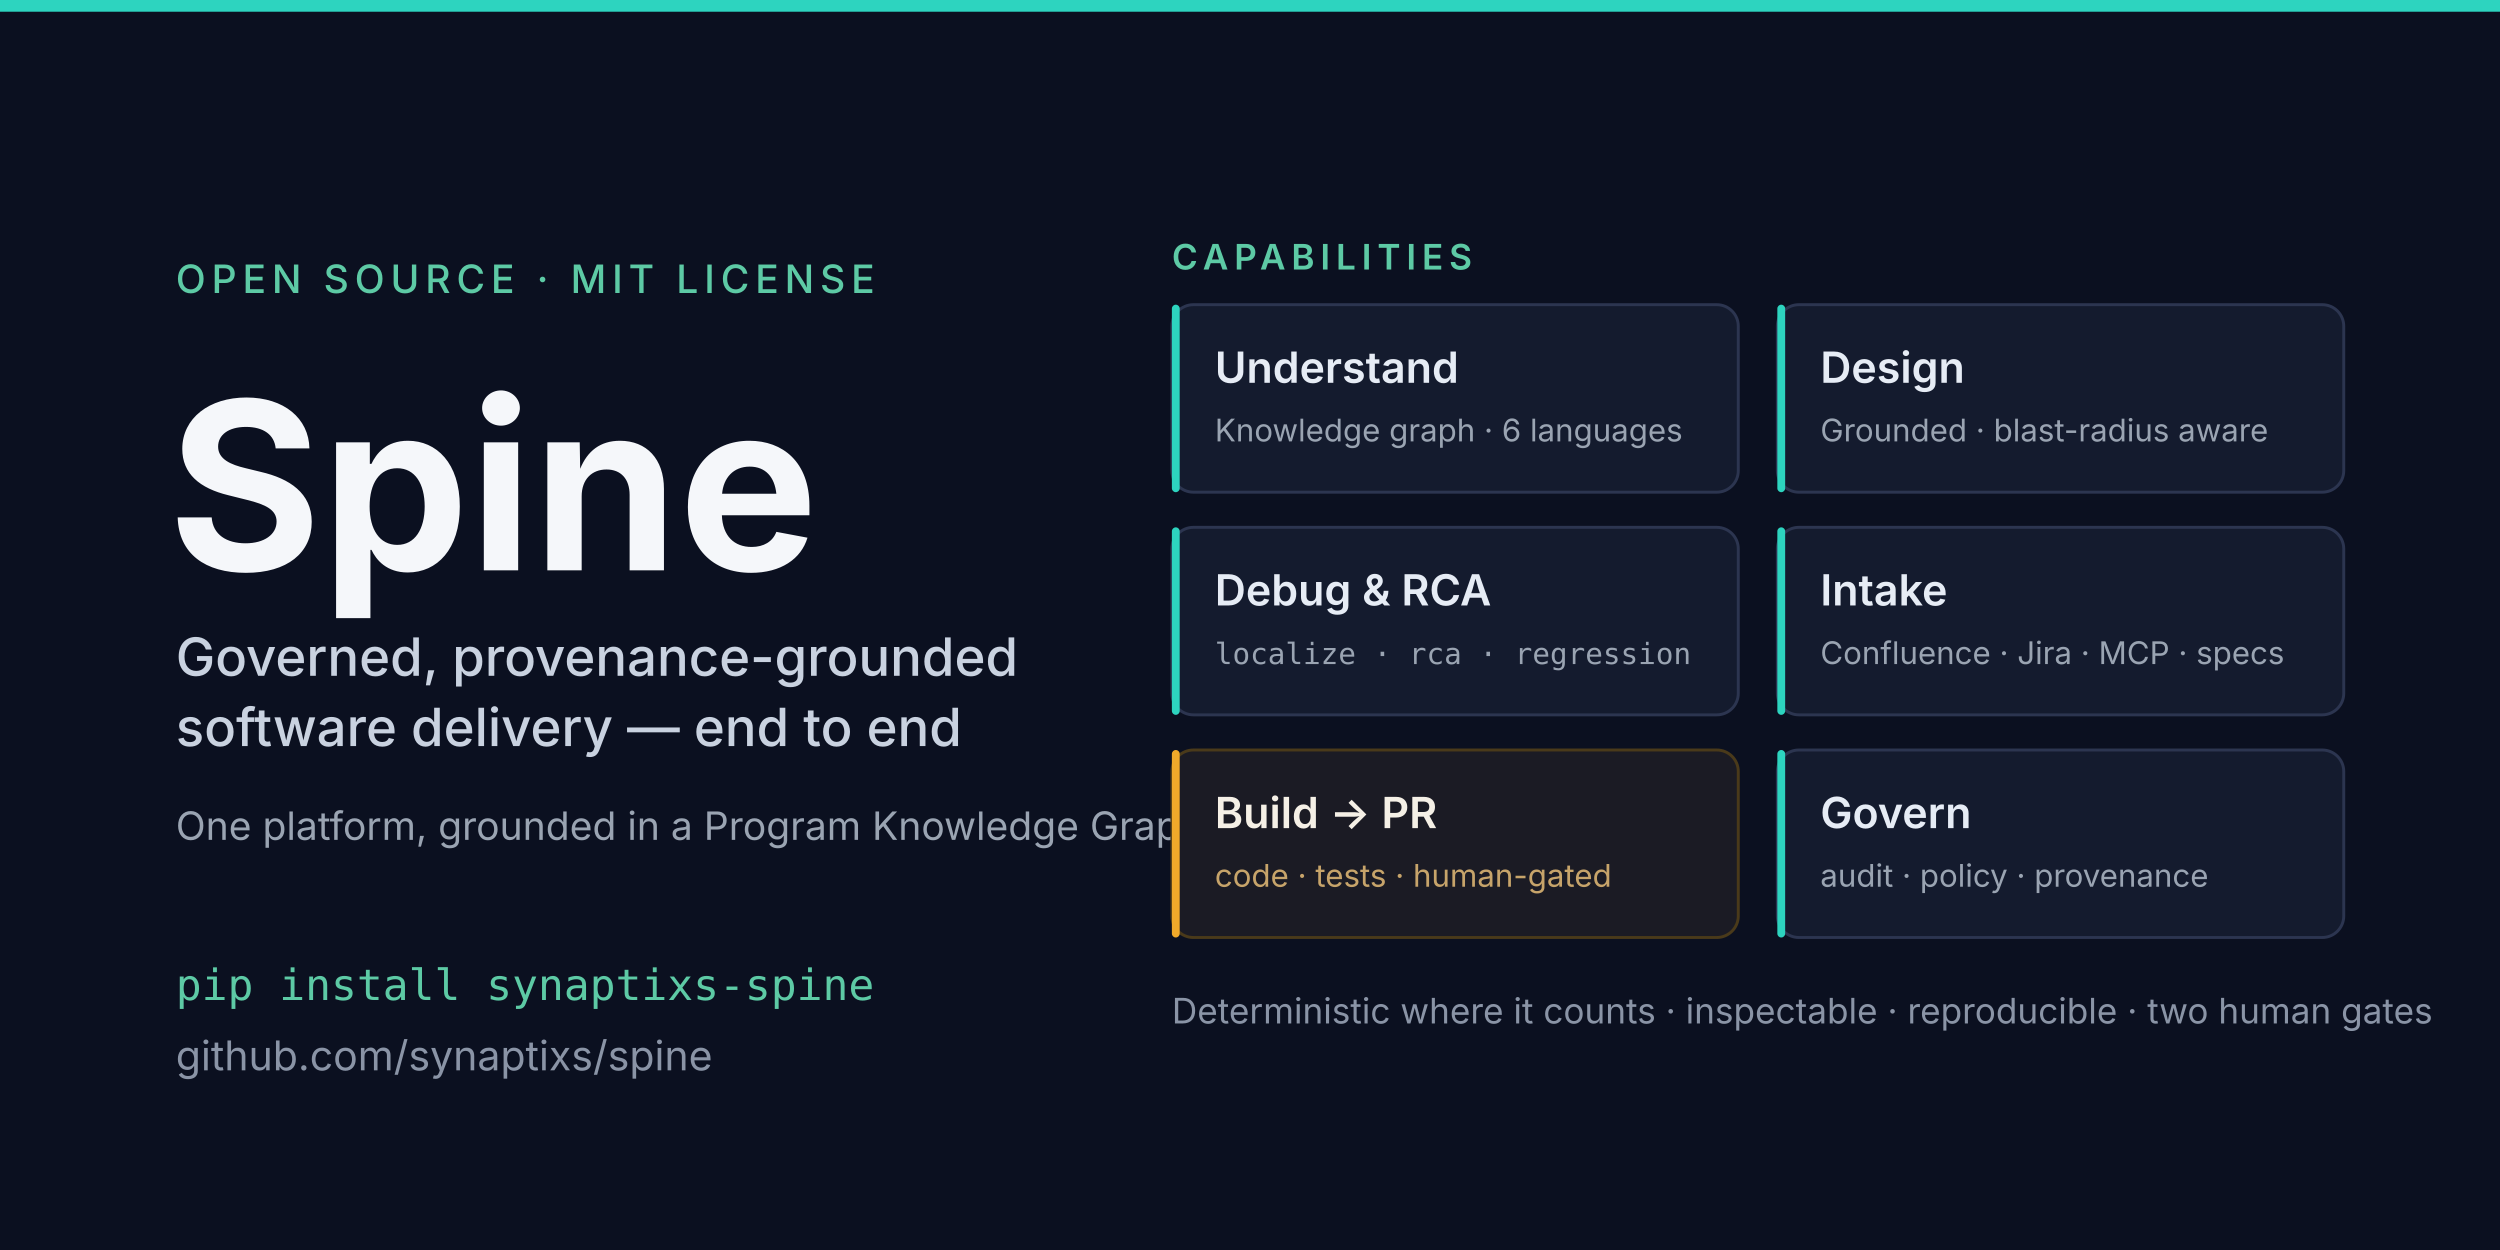
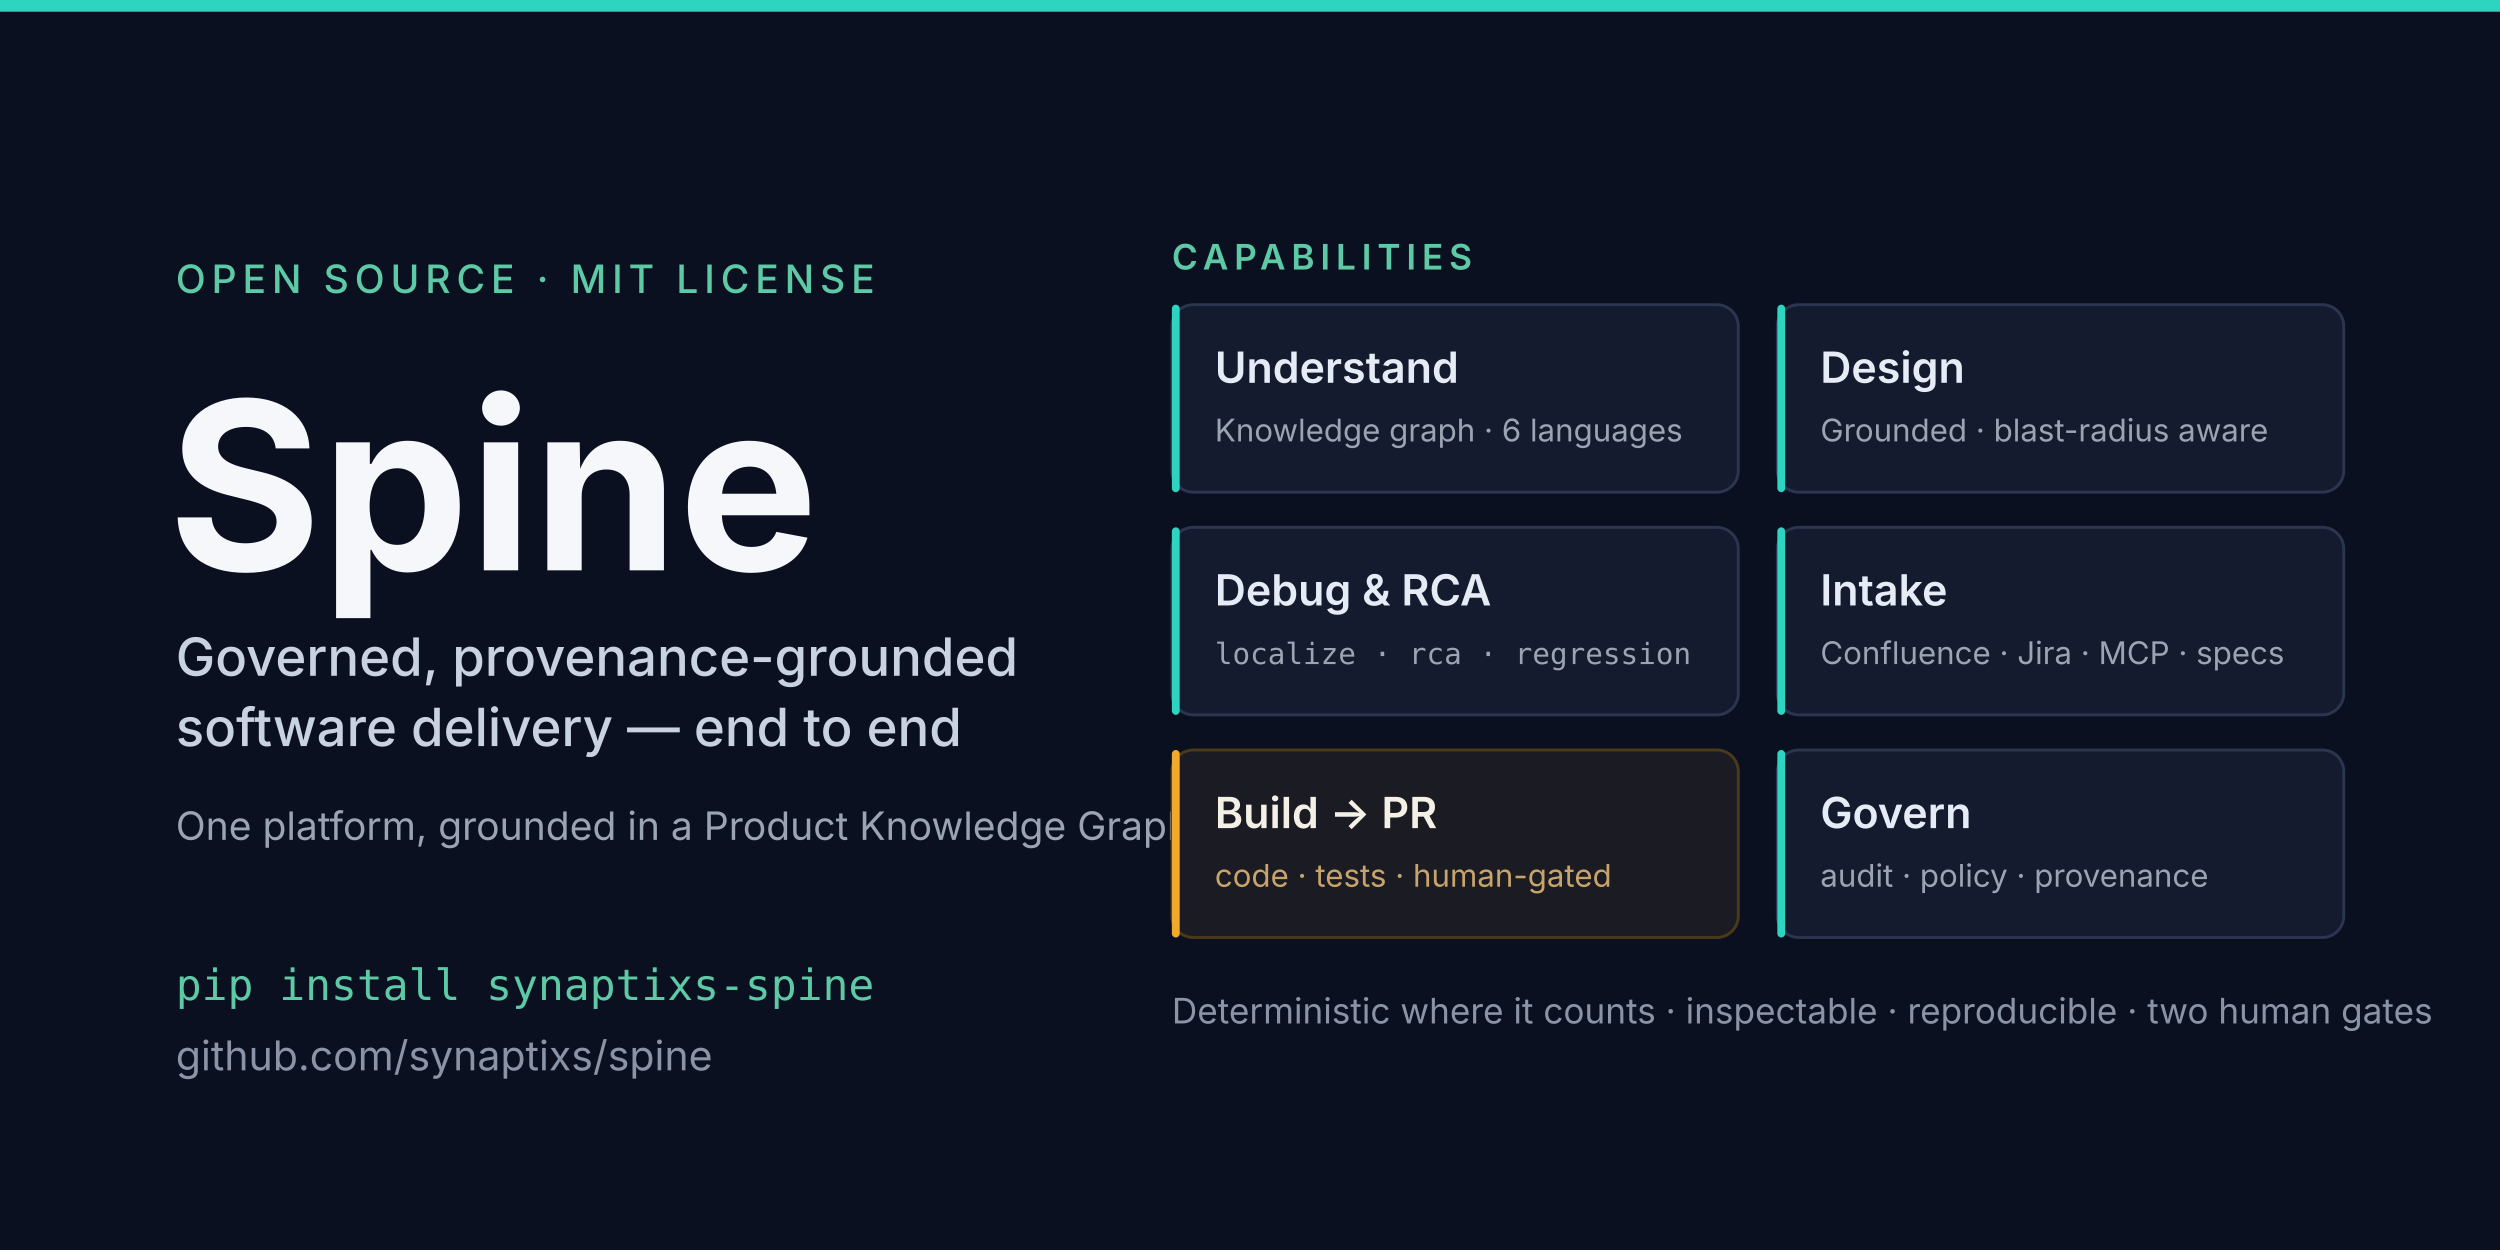
<svg xmlns="http://www.w3.org/2000/svg" width="100%" viewBox="0 0 1280 640" role="img">
  <rect x="0" y="0" width="1280" height="640" fill="#0B1020" />
  <rect x="0" y="0" width="1280" height="6" fill="#2DD4BF" />
  <text x="90" y="150" font-family="Inter, Arial, sans-serif" font-size="20" font-weight="500" letter-spacing="3" fill="#5DCAA5">OPEN SOURCE · MIT LICENSE</text>
  <text x="86" y="292" font-family="Inter, Arial, sans-serif" font-size="120" font-weight="700" fill="#F5F7FA">Spine</text>
  <text x="90" y="346" font-family="Inter, Arial, sans-serif" font-size="27" font-weight="500" fill="#C9D2E0">Governed, provenance-grounded</text>
  <text x="90" y="382" font-family="Inter, Arial, sans-serif" font-size="27" font-weight="500" fill="#C9D2E0">software delivery — end to end</text>
-   <text x="90" y="430" font-family="Inter, Arial, sans-serif" font-size="20" font-weight="400" fill="#9AA4B2">One platform, grounded in a Program Knowledge Graph.</text>
+   <text x="90" y="430" font-family="Inter, Arial, sans-serif" font-size="20" font-weight="400" fill="#9AA4B2">One platform, grounded in a Product Knowledge Graph.</text>
  <text x="90" y="512" font-family="ui-monospace, Menlo, monospace" font-size="22" font-weight="400" fill="#5DCAA5">pip install synaptixs-spine</text>
  <text x="90" y="548" font-family="Inter, Arial, sans-serif" font-size="21" font-weight="400" fill="#8A94A6">github.com/synaptixs/spine</text>
  <text x="600" y="138" font-family="Inter, Arial, sans-serif" font-size="18" font-weight="600" letter-spacing="3" fill="#5DCAA5">CAPABILITIES</text>
  <g>
    <rect x="600" y="156" width="290" height="96" rx="11" fill="#141B2E" stroke="#2C3550" stroke-width="1.5" />
    <rect x="600" y="156" width="4" height="96" rx="2" fill="#2DD4BF" />
    <text x="622" y="196" font-family="Inter, Arial, sans-serif" font-size="22" font-weight="600" fill="#E6ECF5">Understand</text>
    <text x="622" y="226" font-family="Inter, Arial, sans-serif" font-size="16" fill="#9AA4B2">Knowledge graph · 6 languages</text>
  </g>
  <g>
    <rect x="910" y="156" width="290" height="96" rx="11" fill="#141B2E" stroke="#2C3550" stroke-width="1.5" />
    <rect x="910" y="156" width="4" height="96" rx="2" fill="#2DD4BF" />
    <text x="932" y="196" font-family="Inter, Arial, sans-serif" font-size="22" font-weight="600" fill="#E6ECF5">Design</text>
    <text x="932" y="226" font-family="Inter, Arial, sans-serif" font-size="16" fill="#9AA4B2">Grounded · blast-radius aware</text>
  </g>
  <g>
    <rect x="600" y="270" width="290" height="96" rx="11" fill="#141B2E" stroke="#2C3550" stroke-width="1.5" />
    <rect x="600" y="270" width="4" height="96" rx="2" fill="#2DD4BF" />
    <text x="622" y="310" font-family="Inter, Arial, sans-serif" font-size="22" font-weight="600" fill="#E6ECF5">Debug &amp; RCA</text>
    <text x="622" y="340" font-family="ui-monospace, Menlo, monospace" font-size="15" fill="#9AA4B2">localize · rca · regression</text>
  </g>
  <g>
    <rect x="910" y="270" width="290" height="96" rx="11" fill="#141B2E" stroke="#2C3550" stroke-width="1.5" />
    <rect x="910" y="270" width="4" height="96" rx="2" fill="#2DD4BF" />
    <text x="932" y="310" font-family="Inter, Arial, sans-serif" font-size="22" font-weight="600" fill="#E6ECF5">Intake</text>
    <text x="932" y="340" font-family="Inter, Arial, sans-serif" font-size="16" fill="#9AA4B2">Confluence · Jira · MCP · specs</text>
  </g>
  <g>
    <rect x="600" y="384" width="290" height="96" rx="11" fill="#1B1B24" stroke="#4A3A1A" stroke-width="1.5" />
    <rect x="600" y="384" width="4" height="96" rx="2" fill="#F0A92A" />
    <text x="622" y="424" font-family="Inter, Arial, sans-serif" font-size="22" font-weight="600" fill="#F5F0E6">Build → PR</text>
    <text x="622" y="454" font-family="Inter, Arial, sans-serif" font-size="16" fill="#C7A46A">code · tests · human-gated</text>
  </g>
  <g>
    <rect x="910" y="384" width="290" height="96" rx="11" fill="#141B2E" stroke="#2C3550" stroke-width="1.5" />
    <rect x="910" y="384" width="4" height="96" rx="2" fill="#2DD4BF" />
    <text x="932" y="424" font-family="Inter, Arial, sans-serif" font-size="22" font-weight="600" fill="#E6ECF5">Govern</text>
    <text x="932" y="454" font-family="Inter, Arial, sans-serif" font-size="16" fill="#9AA4B2">audit · policy · provenance</text>
  </g>
  <text x="600" y="524" font-family="Inter, Arial, sans-serif" font-size="18" fill="#8A94A6">Deterministic where it counts · inspectable · reproducible · two human gates</text>
</svg>
